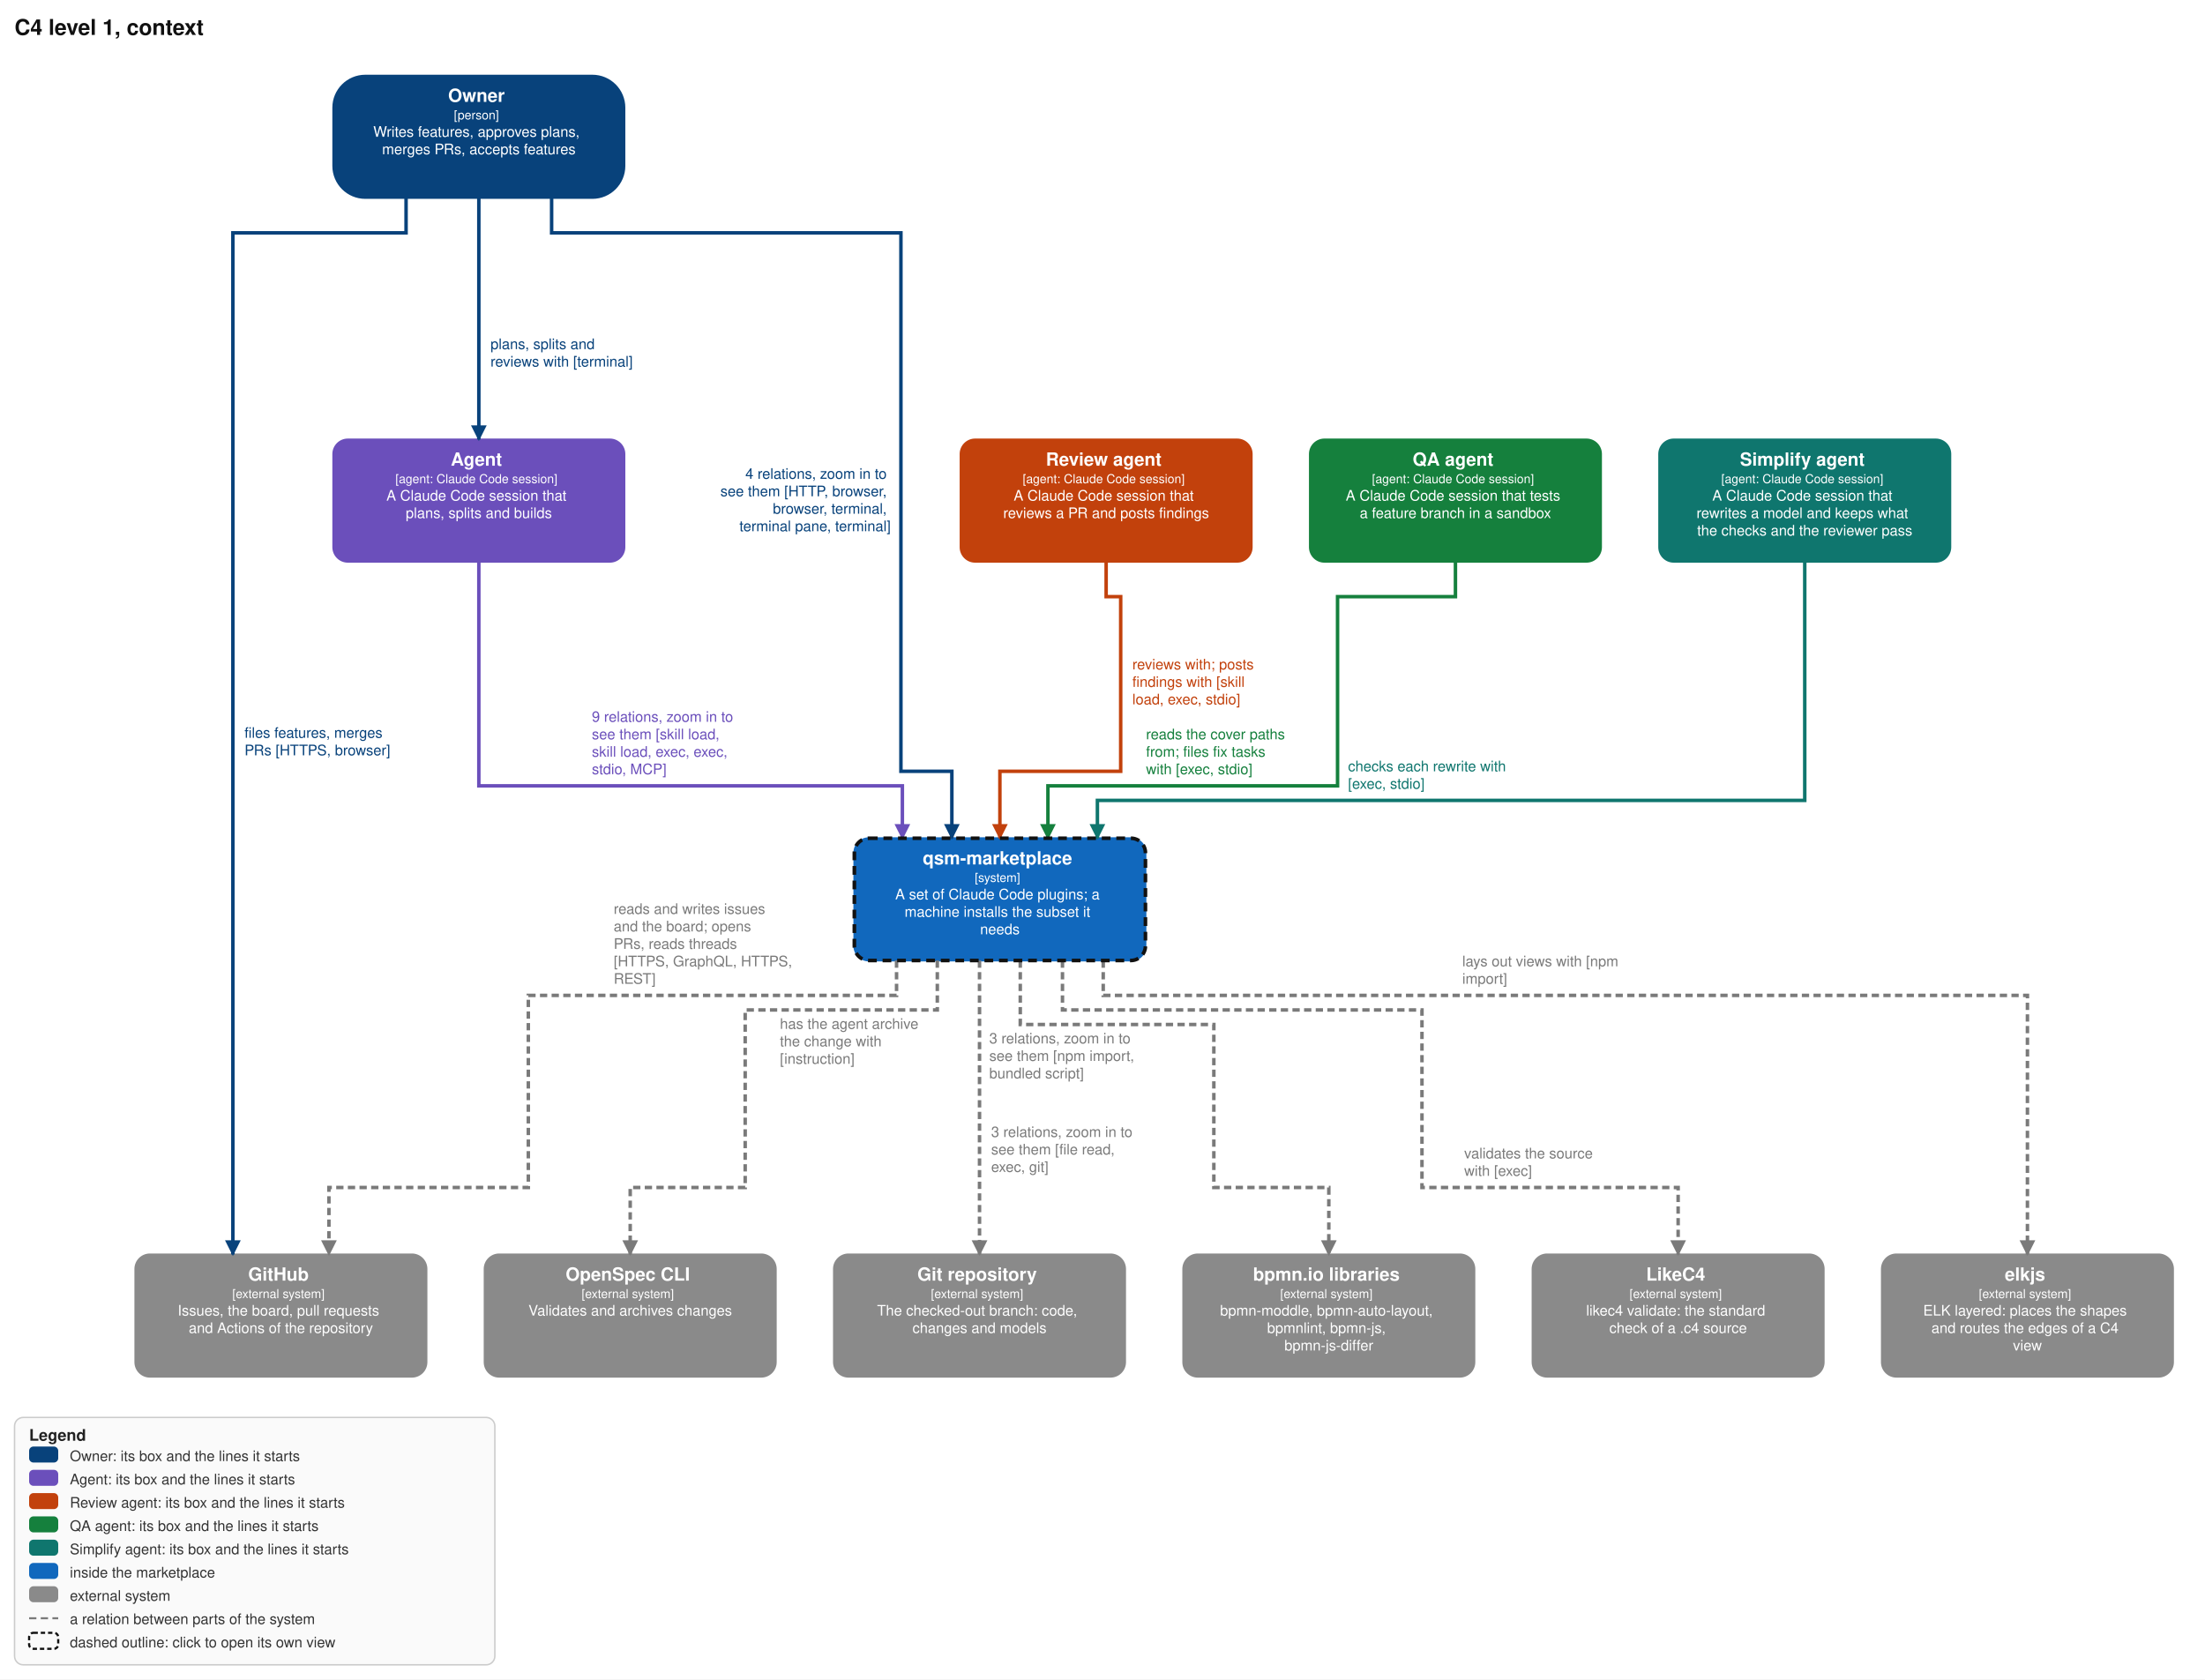
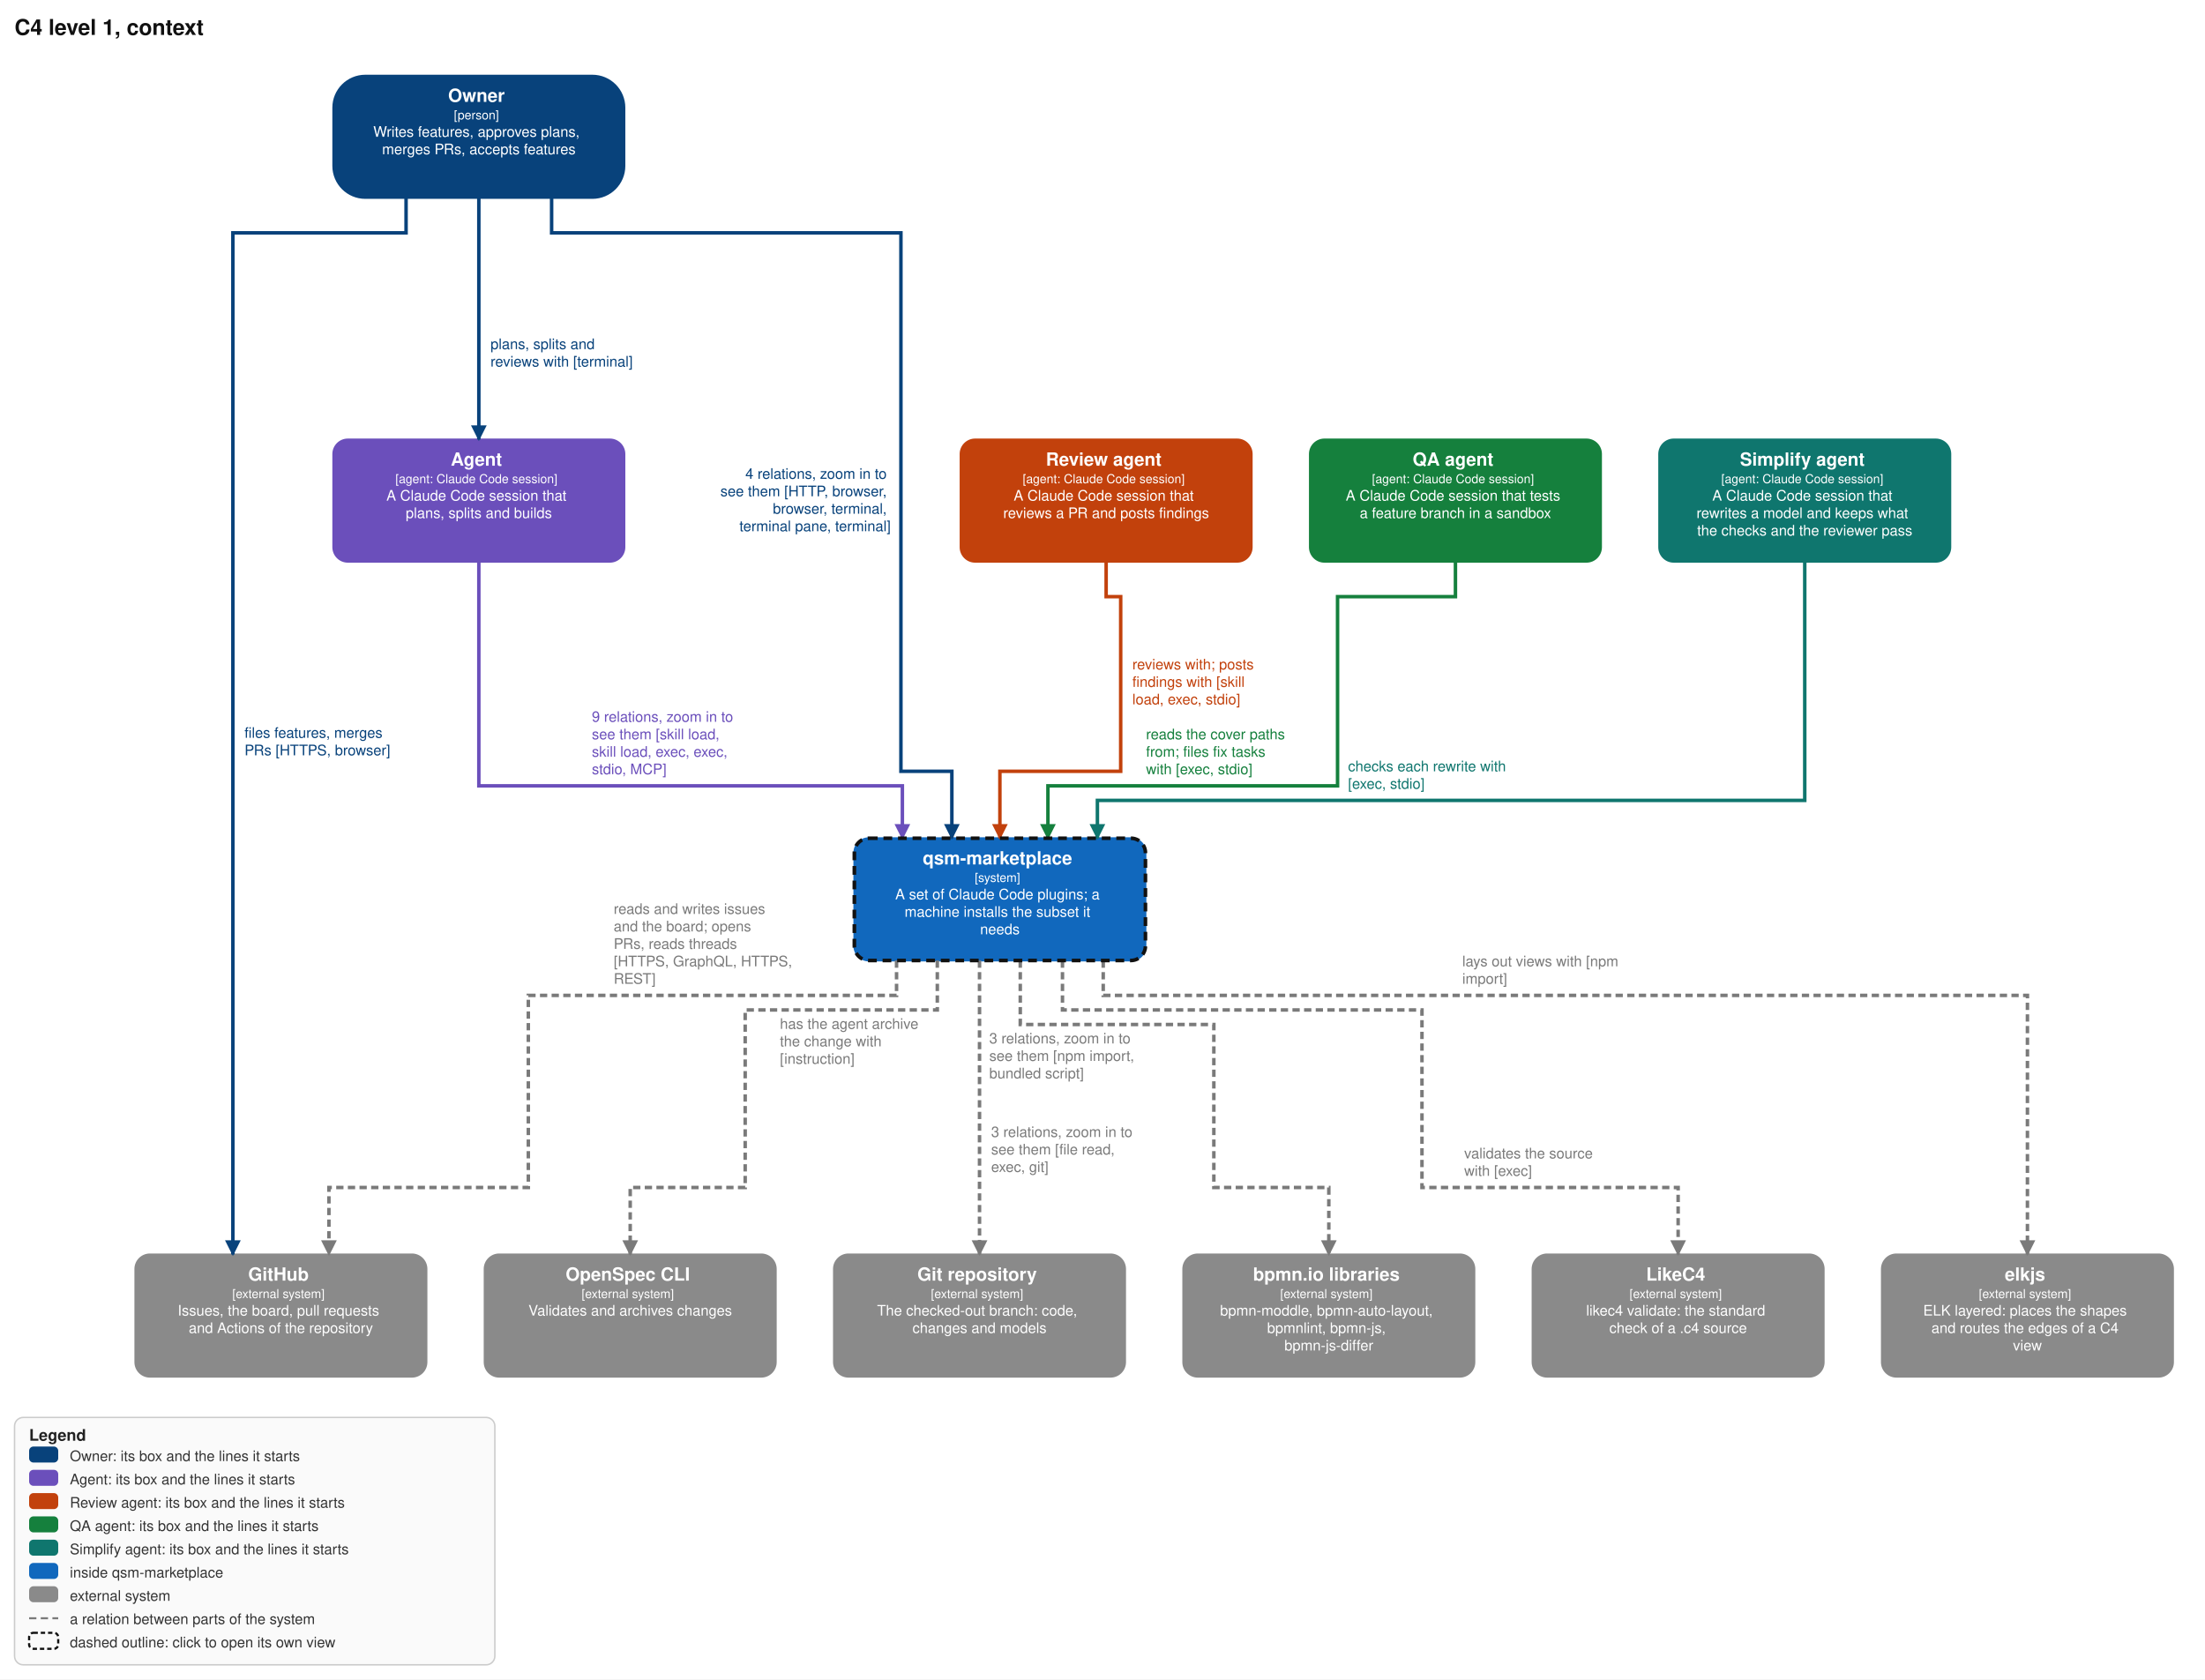
<svg xmlns="http://www.w3.org/2000/svg" content="&lt;mxfile host=&quot;qsm-models&quot;&gt;&lt;diagram name=&quot;context&quot; id=&quot;context&quot;&gt;&lt;mxGraphModel grid=&quot;1&quot; gridSize=&quot;10&quot; page=&quot;0&quot;&gt;&lt;root&gt;&lt;mxCell id=&quot;0&quot;/&gt;&lt;mxCell id=&quot;1&quot; parent=&quot;0&quot;/&gt;&lt;object id=&quot;c2&quot; label=&quot;&amp;lt;b&amp;gt;%c4Name%&amp;lt;/b&amp;gt;&amp;lt;div&amp;gt;[%c4Type%%c4TechnologySep%%c4Technology%]&amp;lt;/div&amp;gt;&amp;lt;div style=&amp;quot;font-size:11px&amp;quot;&amp;gt;%c4Description%&amp;lt;/div&amp;gt;&quot; placeholders=&quot;1&quot; c4Type=&quot;Person&quot; c4Name=&quot;Owner&quot; c4Technology=&quot;&quot; c4TechnologySep=&quot;&quot; c4Description=&quot;Writes features, approves plans, merges PRs, accepts features&quot; c4Id=&quot;owner&quot; c4Tags=&quot;&quot; c4Colour=&quot;navy&quot;&gt;&lt;mxCell style=&quot;rounded=1;whiteSpace=wrap;html=1;arcSize=26;fillColor=#08427b;strokeColor=#08427b;fontColor=#ffffff;metaEdit=1;resizable=1;&quot; vertex=&quot;1&quot; parent=&quot;1&quot;&gt;&lt;mxGeometry x=&quot;219&quot; y=&quot;12&quot; width=&quot;200&quot; height=&quot;84&quot; as=&quot;geometry&quot;/&gt;&lt;/mxCell&gt;&lt;/object&gt;&lt;object id=&quot;c3&quot; label=&quot;&amp;lt;b&amp;gt;%c4Name%&amp;lt;/b&amp;gt;&amp;lt;div&amp;gt;[%c4Type%%c4TechnologySep%%c4Technology%]&amp;lt;/div&amp;gt;&amp;lt;div style=&amp;quot;font-size:11px&amp;quot;&amp;gt;%c4Description%&amp;lt;/div&amp;gt;&quot; placeholders=&quot;1&quot; c4Type=&quot;Software System&quot; c4Name=&quot;Agent&quot; c4Technology=&quot;Claude Code session&quot; c4TechnologySep=&quot;: &quot; c4Description=&quot;A Claude Code session that plans, splits and builds&quot; c4Id=&quot;agent&quot; c4Tags=&quot;agent&quot; c4Colour=&quot;purple&quot;&gt;&lt;mxCell style=&quot;rounded=1;whiteSpace=wrap;html=1;arcSize=10;fillColor=#6b4fbb;strokeColor=#6b4fbb;fontColor=#ffffff;metaEdit=1;resizable=1;&quot; vertex=&quot;1&quot; parent=&quot;1&quot;&gt;&lt;mxGeometry x=&quot;219&quot; y=&quot;262&quot; width=&quot;200&quot; height=&quot;84&quot; as=&quot;geometry&quot;/&gt;&lt;/mxCell&gt;&lt;/object&gt;&lt;object id=&quot;c4&quot; label=&quot;&amp;lt;b&amp;gt;%c4Name%&amp;lt;/b&amp;gt;&amp;lt;div&amp;gt;[%c4Type%%c4TechnologySep%%c4Technology%]&amp;lt;/div&amp;gt;&amp;lt;div style=&amp;quot;font-size:11px&amp;quot;&amp;gt;%c4Description%&amp;lt;/div&amp;gt;&quot; placeholders=&quot;1&quot; c4Type=&quot;Software System&quot; c4Name=&quot;Review agent&quot; c4Technology=&quot;Claude Code session&quot; c4TechnologySep=&quot;: &quot; c4Description=&quot;A Claude Code session that reviews a PR and posts findings&quot; c4Id=&quot;reviewer&quot; c4Tags=&quot;agent&quot; c4Colour=&quot;orange&quot;&gt;&lt;mxCell style=&quot;rounded=1;whiteSpace=wrap;html=1;arcSize=10;fillColor=#c2410c;strokeColor=#c2410c;fontColor=#ffffff;metaEdit=1;resizable=1;&quot; vertex=&quot;1&quot; parent=&quot;1&quot;&gt;&lt;mxGeometry x=&quot;650&quot; y=&quot;262&quot; width=&quot;200&quot; height=&quot;84&quot; as=&quot;geometry&quot;/&gt;&lt;/mxCell&gt;&lt;/object&gt;&lt;object id=&quot;c5&quot; label=&quot;&amp;lt;b&amp;gt;%c4Name%&amp;lt;/b&amp;gt;&amp;lt;div&amp;gt;[%c4Type%%c4TechnologySep%%c4Technology%]&amp;lt;/div&amp;gt;&amp;lt;div style=&amp;quot;font-size:11px&amp;quot;&amp;gt;%c4Description%&amp;lt;/div&amp;gt;&quot; placeholders=&quot;1&quot; c4Type=&quot;Software System&quot; c4Name=&quot;QA agent&quot; c4Technology=&quot;Claude Code session&quot; c4TechnologySep=&quot;: &quot; c4Description=&quot;A Claude Code session that tests a feature branch in a sandbox&quot; c4Id=&quot;qa&quot; c4Tags=&quot;agent&quot; c4Colour=&quot;green&quot;&gt;&lt;mxCell style=&quot;rounded=1;whiteSpace=wrap;html=1;arcSize=10;fillColor=#15803d;strokeColor=#15803d;fontColor=#ffffff;metaEdit=1;resizable=1;&quot; vertex=&quot;1&quot; parent=&quot;1&quot;&gt;&lt;mxGeometry x=&quot;890&quot; y=&quot;262&quot; width=&quot;200&quot; height=&quot;84&quot; as=&quot;geometry&quot;/&gt;&lt;/mxCell&gt;&lt;/object&gt;&lt;object id=&quot;c6&quot; label=&quot;&amp;lt;b&amp;gt;%c4Name%&amp;lt;/b&amp;gt;&amp;lt;div&amp;gt;[%c4Type%%c4TechnologySep%%c4Technology%]&amp;lt;/div&amp;gt;&amp;lt;div style=&amp;quot;font-size:11px&amp;quot;&amp;gt;%c4Description%&amp;lt;/div&amp;gt;&quot; placeholders=&quot;1&quot; c4Type=&quot;Software System&quot; c4Name=&quot;Simplify agent&quot; c4Technology=&quot;Claude Code session&quot; c4TechnologySep=&quot;: &quot; c4Description=&quot;A Claude Code session that rewrites a model and keeps what the checks and the reviewer pass&quot; c4Id=&quot;simplifier&quot; c4Tags=&quot;agent&quot; c4Colour=&quot;teal&quot;&gt;&lt;mxCell style=&quot;rounded=1;whiteSpace=wrap;html=1;arcSize=10;fillColor=#0f766e;strokeColor=#0f766e;fontColor=#ffffff;metaEdit=1;resizable=1;&quot; vertex=&quot;1&quot; parent=&quot;1&quot;&gt;&lt;mxGeometry x=&quot;1130&quot; y=&quot;262&quot; width=&quot;200&quot; height=&quot;84&quot; as=&quot;geometry&quot;/&gt;&lt;/mxCell&gt;&lt;/object&gt;&lt;object id=&quot;c7&quot; label=&quot;&amp;lt;b&amp;gt;%c4Name%&amp;lt;/b&amp;gt;&amp;lt;div&amp;gt;[%c4Type%%c4TechnologySep%%c4Technology%]&amp;lt;/div&amp;gt;&amp;lt;div style=&amp;quot;font-size:11px&amp;quot;&amp;gt;%c4Description%&amp;lt;/div&amp;gt;&quot; placeholders=&quot;1&quot; c4Type=&quot;Software System&quot; c4Name=&quot;GitHub&quot; c4Technology=&quot;&quot; c4TechnologySep=&quot;&quot; c4Description=&quot;Issues, the board, pull requests and Actions of the repository&quot; c4Id=&quot;github&quot; c4Tags=&quot;external&quot;&gt;&lt;mxCell style=&quot;rounded=1;whiteSpace=wrap;html=1;arcSize=10;fillColor=#8a8a8a;strokeColor=#8a8a8a;fontColor=#ffffff;metaEdit=1;resizable=1;&quot; vertex=&quot;1&quot; parent=&quot;1&quot;&gt;&lt;mxGeometry x=&quot;83&quot; y=&quot;822&quot; width=&quot;200&quot; height=&quot;84&quot; as=&quot;geometry&quot;/&gt;&lt;/mxCell&gt;&lt;/object&gt;&lt;object id=&quot;c8&quot; label=&quot;&amp;lt;b&amp;gt;%c4Name%&amp;lt;/b&amp;gt;&amp;lt;div&amp;gt;[%c4Type%%c4TechnologySep%%c4Technology%]&amp;lt;/div&amp;gt;&amp;lt;div style=&amp;quot;font-size:11px&amp;quot;&amp;gt;%c4Description%&amp;lt;/div&amp;gt;&quot; placeholders=&quot;1&quot; c4Type=&quot;Software System&quot; c4Name=&quot;OpenSpec CLI&quot; c4Technology=&quot;&quot; c4TechnologySep=&quot;&quot; c4Description=&quot;Validates and archives changes&quot; c4Id=&quot;openspec&quot; c4Tags=&quot;external&quot;&gt;&lt;mxCell style=&quot;rounded=1;whiteSpace=wrap;html=1;arcSize=10;fillColor=#8a8a8a;strokeColor=#8a8a8a;fontColor=#ffffff;metaEdit=1;resizable=1;&quot; vertex=&quot;1&quot; parent=&quot;1&quot;&gt;&lt;mxGeometry x=&quot;323&quot; y=&quot;822&quot; width=&quot;200&quot; height=&quot;84&quot; as=&quot;geometry&quot;/&gt;&lt;/mxCell&gt;&lt;/object&gt;&lt;object id=&quot;c9&quot; label=&quot;&amp;lt;b&amp;gt;%c4Name%&amp;lt;/b&amp;gt;&amp;lt;div&amp;gt;[%c4Type%%c4TechnologySep%%c4Technology%]&amp;lt;/div&amp;gt;&amp;lt;div style=&amp;quot;font-size:11px&amp;quot;&amp;gt;%c4Description%&amp;lt;/div&amp;gt;&quot; placeholders=&quot;1&quot; c4Type=&quot;Software System&quot; c4Name=&quot;Git repository&quot; c4Technology=&quot;&quot; c4TechnologySep=&quot;&quot; c4Description=&quot;The checked-out branch: code, changes and models&quot; c4Id=&quot;repo&quot; c4Tags=&quot;external&quot;&gt;&lt;mxCell style=&quot;rounded=1;whiteSpace=wrap;html=1;arcSize=10;fillColor=#8a8a8a;strokeColor=#8a8a8a;fontColor=#ffffff;metaEdit=1;resizable=1;&quot; vertex=&quot;1&quot; parent=&quot;1&quot;&gt;&lt;mxGeometry x=&quot;563&quot; y=&quot;822&quot; width=&quot;200&quot; height=&quot;84&quot; as=&quot;geometry&quot;/&gt;&lt;/mxCell&gt;&lt;/object&gt;&lt;object id=&quot;c10&quot; label=&quot;&amp;lt;b&amp;gt;%c4Name%&amp;lt;/b&amp;gt;&amp;lt;div&amp;gt;[%c4Type%%c4TechnologySep%%c4Technology%]&amp;lt;/div&amp;gt;&amp;lt;div style=&amp;quot;font-size:11px&amp;quot;&amp;gt;%c4Description%&amp;lt;/div&amp;gt;&quot; placeholders=&quot;1&quot; c4Type=&quot;Software System&quot; c4Name=&quot;bpmn.io libraries&quot; c4Technology=&quot;&quot; c4TechnologySep=&quot;&quot; c4Description=&quot;bpmn-moddle, bpmn-auto-layout, bpmnlint, bpmn-js, bpmn-js-differ&quot; c4Id=&quot;bpmnio&quot; c4Tags=&quot;external&quot;&gt;&lt;mxCell style=&quot;rounded=1;whiteSpace=wrap;html=1;arcSize=10;fillColor=#8a8a8a;strokeColor=#8a8a8a;fontColor=#ffffff;metaEdit=1;resizable=1;&quot; vertex=&quot;1&quot; parent=&quot;1&quot;&gt;&lt;mxGeometry x=&quot;803&quot; y=&quot;822&quot; width=&quot;200&quot; height=&quot;84&quot; as=&quot;geometry&quot;/&gt;&lt;/mxCell&gt;&lt;/object&gt;&lt;object id=&quot;c11&quot; label=&quot;&amp;lt;b&amp;gt;%c4Name%&amp;lt;/b&amp;gt;&amp;lt;div&amp;gt;[%c4Type%%c4TechnologySep%%c4Technology%]&amp;lt;/div&amp;gt;&amp;lt;div style=&amp;quot;font-size:11px&amp;quot;&amp;gt;%c4Description%&amp;lt;/div&amp;gt;&quot; placeholders=&quot;1&quot; c4Type=&quot;Software System&quot; c4Name=&quot;LikeC4&quot; c4Technology=&quot;&quot; c4TechnologySep=&quot;&quot; c4Description=&quot;likec4 validate: the standard check of a .c4 source&quot; c4Id=&quot;likec4&quot; c4Tags=&quot;external&quot;&gt;&lt;mxCell style=&quot;rounded=1;whiteSpace=wrap;html=1;arcSize=10;fillColor=#8a8a8a;strokeColor=#8a8a8a;fontColor=#ffffff;metaEdit=1;resizable=1;&quot; vertex=&quot;1&quot; parent=&quot;1&quot;&gt;&lt;mxGeometry x=&quot;1043&quot; y=&quot;822&quot; width=&quot;200&quot; height=&quot;84&quot; as=&quot;geometry&quot;/&gt;&lt;/mxCell&gt;&lt;/object&gt;&lt;object id=&quot;c12&quot; label=&quot;&amp;lt;b&amp;gt;%c4Name%&amp;lt;/b&amp;gt;&amp;lt;div&amp;gt;[%c4Type%%c4TechnologySep%%c4Technology%]&amp;lt;/div&amp;gt;&amp;lt;div style=&amp;quot;font-size:11px&amp;quot;&amp;gt;%c4Description%&amp;lt;/div&amp;gt;&quot; placeholders=&quot;1&quot; c4Type=&quot;Software System&quot; c4Name=&quot;elkjs&quot; c4Technology=&quot;&quot; c4TechnologySep=&quot;&quot; c4Description=&quot;ELK layered: places the shapes and routes the edges of a C4 view&quot; c4Id=&quot;elk&quot; c4Tags=&quot;external&quot;&gt;&lt;mxCell style=&quot;rounded=1;whiteSpace=wrap;html=1;arcSize=10;fillColor=#8a8a8a;strokeColor=#8a8a8a;fontColor=#ffffff;metaEdit=1;resizable=1;&quot; vertex=&quot;1&quot; parent=&quot;1&quot;&gt;&lt;mxGeometry x=&quot;1283&quot; y=&quot;822&quot; width=&quot;200&quot; height=&quot;84&quot; as=&quot;geometry&quot;/&gt;&lt;/mxCell&gt;&lt;/object&gt;&lt;object id=&quot;c13&quot; label=&quot;&amp;lt;b&amp;gt;%c4Name%&amp;lt;/b&amp;gt;&amp;lt;div&amp;gt;[%c4Type%%c4TechnologySep%%c4Technology%]&amp;lt;/div&amp;gt;&amp;lt;div style=&amp;quot;font-size:11px&amp;quot;&amp;gt;%c4Description%&amp;lt;/div&amp;gt;&quot; placeholders=&quot;1&quot; c4Type=&quot;Software System&quot; c4Name=&quot;qsm-marketplace&quot; c4Technology=&quot;&quot; c4TechnologySep=&quot;&quot; c4Description=&quot;A set of Claude Code plugins; a machine installs the subset it needs&quot; c4Id=&quot;mp&quot; c4Tags=&quot;&quot;&gt;&lt;mxCell style=&quot;rounded=1;whiteSpace=wrap;html=1;arcSize=10;fillColor=#1168bd;strokeColor=#1168bd;fontColor=#ffffff;metaEdit=1;resizable=1;&quot; vertex=&quot;1&quot; parent=&quot;1&quot;&gt;&lt;mxGeometry x=&quot;577&quot; y=&quot;536&quot; width=&quot;200&quot; height=&quot;84&quot; as=&quot;geometry&quot;/&gt;&lt;/mxCell&gt;&lt;/object&gt;&lt;object id=&quot;c14&quot; label=&quot;%c4Description%&quot; placeholders=&quot;1&quot; c4Type=&quot;Relationship&quot; c4Description=&quot;plans, splits and reviews with [terminal]&quot;&gt;&lt;mxCell style=&quot;edgeStyle=orthogonalEdgeStyle;rounded=1;endArrow=blockThin;endFill=1;html=1;fontSize=10;strokeColor=#08427b;fontColor=#08427b;strokeWidth=2.4;metaEdit=1;&quot; edge=&quot;1&quot; parent=&quot;1&quot; source=&quot;c2&quot; target=&quot;c3&quot;&gt;&lt;mxGeometry relative=&quot;1&quot; as=&quot;geometry&quot;&gt;&lt;Array as=&quot;points&quot;&gt;&lt;/Array&gt;&lt;/mxGeometry&gt;&lt;/mxCell&gt;&lt;/object&gt;&lt;object id=&quot;c15&quot; label=&quot;%c4Description%&quot; placeholders=&quot;1&quot; c4Type=&quot;Relationship&quot; c4Description=&quot;files features, merges PRs [HTTPS, browser]&quot;&gt;&lt;mxCell style=&quot;edgeStyle=orthogonalEdgeStyle;rounded=1;endArrow=blockThin;endFill=1;html=1;fontSize=10;strokeColor=#08427b;fontColor=#08427b;strokeWidth=2.4;metaEdit=1;&quot; edge=&quot;1&quot; parent=&quot;1&quot; source=&quot;c2&quot; target=&quot;c7&quot;&gt;&lt;mxGeometry relative=&quot;1&quot; as=&quot;geometry&quot;&gt;&lt;Array as=&quot;points&quot;&gt;&lt;mxPoint x=&quot;269&quot; y=&quot;120&quot;/&gt;&lt;mxPoint x=&quot;150&quot; y=&quot;120&quot;/&gt;&lt;/Array&gt;&lt;/mxGeometry&gt;&lt;/mxCell&gt;&lt;/object&gt;&lt;object id=&quot;c16&quot; label=&quot;%c4Description%&quot; placeholders=&quot;1&quot; c4Type=&quot;Relationship&quot; c4Description=&quot;4 relations, zoom in to see them [HTTP, browser, browser, terminal, terminal pane, terminal]&quot;&gt;&lt;mxCell style=&quot;edgeStyle=orthogonalEdgeStyle;rounded=1;endArrow=blockThin;endFill=1;html=1;fontSize=10;strokeColor=#08427b;fontColor=#08427b;strokeWidth=2.4;metaEdit=1;&quot; edge=&quot;1&quot; parent=&quot;1&quot; source=&quot;c2&quot; target=&quot;c13&quot;&gt;&lt;mxGeometry relative=&quot;1&quot; as=&quot;geometry&quot;&gt;&lt;Array as=&quot;points&quot;&gt;&lt;mxPoint x=&quot;369&quot; y=&quot;120&quot;/&gt;&lt;mxPoint x=&quot;609&quot; y=&quot;120&quot;/&gt;&lt;mxPoint x=&quot;609&quot; y=&quot;490&quot;/&gt;&lt;mxPoint x=&quot;644&quot; y=&quot;490&quot;/&gt;&lt;/Array&gt;&lt;/mxGeometry&gt;&lt;/mxCell&gt;&lt;/object&gt;&lt;object id=&quot;c17&quot; label=&quot;%c4Description%&quot; placeholders=&quot;1&quot; c4Type=&quot;Relationship&quot; c4Description=&quot;9 relations, zoom in to see them [skill load, skill load, exec, exec, stdio, MCP]&quot;&gt;&lt;mxCell style=&quot;edgeStyle=orthogonalEdgeStyle;rounded=1;endArrow=blockThin;endFill=1;html=1;fontSize=10;strokeColor=#6b4fbb;fontColor=#6b4fbb;strokeWidth=2.4;metaEdit=1;&quot; edge=&quot;1&quot; parent=&quot;1&quot; source=&quot;c3&quot; target=&quot;c13&quot;&gt;&lt;mxGeometry relative=&quot;1&quot; as=&quot;geometry&quot;&gt;&lt;Array as=&quot;points&quot;&gt;&lt;mxPoint x=&quot;319&quot; y=&quot;500&quot;/&gt;&lt;mxPoint x=&quot;610&quot; y=&quot;500&quot;/&gt;&lt;/Array&gt;&lt;/mxGeometry&gt;&lt;/mxCell&gt;&lt;/object&gt;&lt;object id=&quot;c18&quot; label=&quot;%c4Description%&quot; placeholders=&quot;1&quot; c4Type=&quot;Relationship&quot; c4Description=&quot;reviews with; posts findings with [skill load, exec, stdio]&quot;&gt;&lt;mxCell style=&quot;edgeStyle=orthogonalEdgeStyle;rounded=1;endArrow=blockThin;endFill=1;html=1;fontSize=10;strokeColor=#c2410c;fontColor=#c2410c;strokeWidth=2.4;metaEdit=1;&quot; edge=&quot;1&quot; parent=&quot;1&quot; source=&quot;c4&quot; target=&quot;c13&quot;&gt;&lt;mxGeometry relative=&quot;1&quot; as=&quot;geometry&quot;&gt;&lt;Array as=&quot;points&quot;&gt;&lt;mxPoint x=&quot;750&quot; y=&quot;370&quot;/&gt;&lt;mxPoint x=&quot;760&quot; y=&quot;370&quot;/&gt;&lt;mxPoint x=&quot;760&quot; y=&quot;490&quot;/&gt;&lt;mxPoint x=&quot;677&quot; y=&quot;490&quot;/&gt;&lt;/Array&gt;&lt;/mxGeometry&gt;&lt;/mxCell&gt;&lt;/object&gt;&lt;object id=&quot;c19&quot; label=&quot;%c4Description%&quot; placeholders=&quot;1&quot; c4Type=&quot;Relationship&quot; c4Description=&quot;reads the cover paths from; files fix tasks with [exec, stdio]&quot;&gt;&lt;mxCell style=&quot;edgeStyle=orthogonalEdgeStyle;rounded=1;endArrow=blockThin;endFill=1;html=1;fontSize=10;strokeColor=#15803d;fontColor=#15803d;strokeWidth=2.4;metaEdit=1;&quot; edge=&quot;1&quot; parent=&quot;1&quot; source=&quot;c5&quot; target=&quot;c13&quot;&gt;&lt;mxGeometry relative=&quot;1&quot; as=&quot;geometry&quot;&gt;&lt;Array as=&quot;points&quot;&gt;&lt;mxPoint x=&quot;990&quot; y=&quot;370&quot;/&gt;&lt;mxPoint x=&quot;909&quot; y=&quot;370&quot;/&gt;&lt;mxPoint x=&quot;909&quot; y=&quot;500&quot;/&gt;&lt;mxPoint x=&quot;710&quot; y=&quot;500&quot;/&gt;&lt;/Array&gt;&lt;/mxGeometry&gt;&lt;/mxCell&gt;&lt;/object&gt;&lt;object id=&quot;c20&quot; label=&quot;%c4Description%&quot; placeholders=&quot;1&quot; c4Type=&quot;Relationship&quot; c4Description=&quot;checks each rewrite with [exec, stdio]&quot;&gt;&lt;mxCell style=&quot;edgeStyle=orthogonalEdgeStyle;rounded=1;endArrow=blockThin;endFill=1;html=1;fontSize=10;strokeColor=#0f766e;fontColor=#0f766e;strokeWidth=2.4;metaEdit=1;&quot; edge=&quot;1&quot; parent=&quot;1&quot; source=&quot;c6&quot; target=&quot;c13&quot;&gt;&lt;mxGeometry relative=&quot;1&quot; as=&quot;geometry&quot;&gt;&lt;Array as=&quot;points&quot;&gt;&lt;mxPoint x=&quot;1230&quot; y=&quot;510&quot;/&gt;&lt;mxPoint x=&quot;744&quot; y=&quot;510&quot;/&gt;&lt;/Array&gt;&lt;/mxGeometry&gt;&lt;/mxCell&gt;&lt;/object&gt;&lt;object id=&quot;c21&quot; label=&quot;%c4Description%&quot; placeholders=&quot;1&quot; c4Type=&quot;Relationship&quot; c4Description=&quot;reads and writes issues and the board; opens PRs, reads threads [HTTPS, GraphQL, HTTPS, REST]&quot;&gt;&lt;mxCell style=&quot;edgeStyle=orthogonalEdgeStyle;rounded=1;endArrow=blockThin;endFill=1;html=1;fontSize=10;strokeColor=#7a7a7a;fontColor=#7a7a7a;strokeWidth=2.4;dashed=1;metaEdit=1;&quot; edge=&quot;1&quot; parent=&quot;1&quot; source=&quot;c13&quot; target=&quot;c7&quot;&gt;&lt;mxGeometry relative=&quot;1&quot; as=&quot;geometry&quot;&gt;&lt;Array as=&quot;points&quot;&gt;&lt;mxPoint x=&quot;606&quot; y=&quot;644&quot;/&gt;&lt;mxPoint x=&quot;353&quot; y=&quot;644&quot;/&gt;&lt;mxPoint x=&quot;353&quot; y=&quot;776&quot;/&gt;&lt;mxPoint x=&quot;216&quot; y=&quot;776&quot;/&gt;&lt;/Array&gt;&lt;/mxGeometry&gt;&lt;/mxCell&gt;&lt;/object&gt;&lt;object id=&quot;c22&quot; label=&quot;%c4Description%&quot; placeholders=&quot;1&quot; c4Type=&quot;Relationship&quot; c4Description=&quot;has the agent archive the change with [instruction]&quot;&gt;&lt;mxCell style=&quot;edgeStyle=orthogonalEdgeStyle;rounded=1;endArrow=blockThin;endFill=1;html=1;fontSize=10;strokeColor=#7a7a7a;fontColor=#7a7a7a;strokeWidth=2.4;dashed=1;metaEdit=1;&quot; edge=&quot;1&quot; parent=&quot;1&quot; source=&quot;c13&quot; target=&quot;c8&quot;&gt;&lt;mxGeometry relative=&quot;1&quot; as=&quot;geometry&quot;&gt;&lt;Array as=&quot;points&quot;&gt;&lt;mxPoint x=&quot;634&quot; y=&quot;654&quot;/&gt;&lt;mxPoint x=&quot;502&quot; y=&quot;654&quot;/&gt;&lt;mxPoint x=&quot;502&quot; y=&quot;776&quot;/&gt;&lt;mxPoint x=&quot;423&quot; y=&quot;776&quot;/&gt;&lt;/Array&gt;&lt;/mxGeometry&gt;&lt;/mxCell&gt;&lt;/object&gt;&lt;object id=&quot;c23&quot; label=&quot;%c4Description%&quot; placeholders=&quot;1&quot; c4Type=&quot;Relationship&quot; c4Description=&quot;3 relations, zoom in to see them [file read, exec, git]&quot;&gt;&lt;mxCell style=&quot;edgeStyle=orthogonalEdgeStyle;rounded=1;endArrow=blockThin;endFill=1;html=1;fontSize=10;strokeColor=#7a7a7a;fontColor=#7a7a7a;strokeWidth=2.4;dashed=1;metaEdit=1;&quot; edge=&quot;1&quot; parent=&quot;1&quot; source=&quot;c13&quot; target=&quot;c9&quot;&gt;&lt;mxGeometry relative=&quot;1&quot; as=&quot;geometry&quot;&gt;&lt;Array as=&quot;points&quot;&gt;&lt;/Array&gt;&lt;/mxGeometry&gt;&lt;/mxCell&gt;&lt;/object&gt;&lt;object id=&quot;c24&quot; label=&quot;%c4Description%&quot; placeholders=&quot;1&quot; c4Type=&quot;Relationship&quot; c4Description=&quot;3 relations, zoom in to see them [npm import, bundled script]&quot;&gt;&lt;mxCell style=&quot;edgeStyle=orthogonalEdgeStyle;rounded=1;endArrow=blockThin;endFill=1;html=1;fontSize=10;strokeColor=#7a7a7a;fontColor=#7a7a7a;strokeWidth=2.4;dashed=1;metaEdit=1;&quot; edge=&quot;1&quot; parent=&quot;1&quot; source=&quot;c13&quot; target=&quot;c10&quot;&gt;&lt;mxGeometry relative=&quot;1&quot; as=&quot;geometry&quot;&gt;&lt;Array as=&quot;points&quot;&gt;&lt;mxPoint x=&quot;691&quot; y=&quot;664&quot;/&gt;&lt;mxPoint x=&quot;824&quot; y=&quot;664&quot;/&gt;&lt;mxPoint x=&quot;824&quot; y=&quot;776&quot;/&gt;&lt;mxPoint x=&quot;903&quot; y=&quot;776&quot;/&gt;&lt;/Array&gt;&lt;/mxGeometry&gt;&lt;/mxCell&gt;&lt;/object&gt;&lt;object id=&quot;c25&quot; label=&quot;%c4Description%&quot; placeholders=&quot;1&quot; c4Type=&quot;Relationship&quot; c4Description=&quot;validates the source with [exec]&quot;&gt;&lt;mxCell style=&quot;edgeStyle=orthogonalEdgeStyle;rounded=1;endArrow=blockThin;endFill=1;html=1;fontSize=10;strokeColor=#7a7a7a;fontColor=#7a7a7a;strokeWidth=2.4;dashed=1;metaEdit=1;&quot; edge=&quot;1&quot; parent=&quot;1&quot; source=&quot;c13&quot; target=&quot;c11&quot;&gt;&lt;mxGeometry relative=&quot;1&quot; as=&quot;geometry&quot;&gt;&lt;Array as=&quot;points&quot;&gt;&lt;mxPoint x=&quot;720&quot; y=&quot;654&quot;/&gt;&lt;mxPoint x=&quot;967&quot; y=&quot;654&quot;/&gt;&lt;mxPoint x=&quot;967&quot; y=&quot;776&quot;/&gt;&lt;mxPoint x=&quot;1143&quot; y=&quot;776&quot;/&gt;&lt;/Array&gt;&lt;/mxGeometry&gt;&lt;/mxCell&gt;&lt;/object&gt;&lt;object id=&quot;c26&quot; label=&quot;%c4Description%&quot; placeholders=&quot;1&quot; c4Type=&quot;Relationship&quot; c4Description=&quot;lays out views with [npm import]&quot;&gt;&lt;mxCell style=&quot;edgeStyle=orthogonalEdgeStyle;rounded=1;endArrow=blockThin;endFill=1;html=1;fontSize=10;strokeColor=#7a7a7a;fontColor=#7a7a7a;strokeWidth=2.4;dashed=1;metaEdit=1;&quot; edge=&quot;1&quot; parent=&quot;1&quot; source=&quot;c13&quot; target=&quot;c12&quot;&gt;&lt;mxGeometry relative=&quot;1&quot; as=&quot;geometry&quot;&gt;&lt;Array as=&quot;points&quot;&gt;&lt;mxPoint x=&quot;748&quot; y=&quot;644&quot;/&gt;&lt;mxPoint x=&quot;1383&quot; y=&quot;644&quot;/&gt;&lt;/Array&gt;&lt;/mxGeometry&gt;&lt;/mxCell&gt;&lt;/object&gt;&lt;/root&gt;&lt;/mxGraphModel&gt;&lt;/diagram&gt;&lt;/mxfile&gt;" width="1515" height="1154" viewBox="-10 -40 1515 1154" font-family="Helvetica, Arial, sans-serif">
  <defs>
    <marker id="a08427b" viewBox="0 0 10 10" refX="9" refY="5" markerWidth="4.5" markerHeight="4.5" orient="auto">
      <path d="M0,0L10,5L0,10z" fill="#08427b" />
    </marker>
    <marker id="a6b4fbb" viewBox="0 0 10 10" refX="9" refY="5" markerWidth="4.5" markerHeight="4.5" orient="auto">
      <path d="M0,0L10,5L0,10z" fill="#6b4fbb" />
    </marker>
    <marker id="ac2410c" viewBox="0 0 10 10" refX="9" refY="5" markerWidth="4.5" markerHeight="4.5" orient="auto">
      <path d="M0,0L10,5L0,10z" fill="#c2410c" />
    </marker>
    <marker id="a15803d" viewBox="0 0 10 10" refX="9" refY="5" markerWidth="4.5" markerHeight="4.5" orient="auto">
      <path d="M0,0L10,5L0,10z" fill="#15803d" />
    </marker>
    <marker id="a0f766e" viewBox="0 0 10 10" refX="9" refY="5" markerWidth="4.5" markerHeight="4.5" orient="auto">
      <path d="M0,0L10,5L0,10z" fill="#0f766e" />
    </marker>
    <marker id="ab91c1c" viewBox="0 0 10 10" refX="9" refY="5" markerWidth="4.5" markerHeight="4.5" orient="auto">
      <path d="M0,0L10,5L0,10z" fill="#b91c1c" />
    </marker>
    <marker id="a7a7a7a" viewBox="0 0 10 10" refX="9" refY="5" markerWidth="4.5" markerHeight="4.5" orient="auto">
      <path d="M0,0L10,5L0,10z" fill="#7a7a7a" />
    </marker>
  </defs>
  <rect x="-10" y="-40" width="1515" height="1154" fill="#ffffff" />
  <text x="0" y="-16" font-size="15" font-weight="bold" fill="#111111">C4 level 1, context</text>
  <rect x="219" y="12" width="200" height="84" rx="22" fill="#08427b" stroke="#08427b" stroke-width="1.3" />
  <text x="319" y="30" text-anchor="middle" fill="#ffffff">
    <tspan font-size="12.5" font-weight="bold">Owner</tspan>
    <tspan x="319" dy="12" font-size="8.5">[person]</tspan>
    <tspan x="319" dy="12" font-size="10">Writes features, approves plans,</tspan>
    <tspan x="319" dy="12" font-size="10">merges PRs, accepts features</tspan>
  </text>
  <rect x="219" y="262" width="200" height="84" rx="10" fill="#6b4fbb" stroke="#6b4fbb" stroke-width="1.3" />
  <text x="319" y="280" text-anchor="middle" fill="#ffffff">
    <tspan font-size="12.5" font-weight="bold">Agent</tspan>
    <tspan x="319" dy="12" font-size="8.5">[agent: Claude Code session]</tspan>
    <tspan x="319" dy="12" font-size="10">A Claude Code session that</tspan>
    <tspan x="319" dy="12" font-size="10">plans, splits and builds</tspan>
  </text>
  <rect x="650" y="262" width="200" height="84" rx="10" fill="#c2410c" stroke="#c2410c" stroke-width="1.3" />
  <text x="750" y="280" text-anchor="middle" fill="#ffffff">
    <tspan font-size="12.5" font-weight="bold">Review agent</tspan>
    <tspan x="750" dy="12" font-size="8.5">[agent: Claude Code session]</tspan>
    <tspan x="750" dy="12" font-size="10">A Claude Code session that</tspan>
    <tspan x="750" dy="12" font-size="10">reviews a PR and posts findings</tspan>
  </text>
  <rect x="890" y="262" width="200" height="84" rx="10" fill="#15803d" stroke="#15803d" stroke-width="1.3" />
  <text x="990" y="280" text-anchor="middle" fill="#ffffff">
    <tspan font-size="12.5" font-weight="bold">QA agent</tspan>
    <tspan x="990" dy="12" font-size="8.5">[agent: Claude Code session]</tspan>
    <tspan x="990" dy="12" font-size="10">A Claude Code session that tests</tspan>
    <tspan x="990" dy="12" font-size="10">a feature branch in a sandbox</tspan>
  </text>
  <rect x="1130" y="262" width="200" height="84" rx="10" fill="#0f766e" stroke="#0f766e" stroke-width="1.3" />
  <text x="1230" y="280" text-anchor="middle" fill="#ffffff">
    <tspan font-size="12.5" font-weight="bold">Simplify agent</tspan>
    <tspan x="1230" dy="12" font-size="8.5">[agent: Claude Code session]</tspan>
    <tspan x="1230" dy="12" font-size="10">A Claude Code session that</tspan>
    <tspan x="1230" dy="12" font-size="10">rewrites a model and keeps what</tspan>
    <tspan x="1230" dy="12" font-size="10">the checks and the reviewer pass</tspan>
  </text>
  <rect x="83" y="822" width="200" height="84" rx="10" fill="#8a8a8a" stroke="#8a8a8a" stroke-width="1.3" />
  <text x="183" y="840" text-anchor="middle" fill="#ffffff">
    <tspan font-size="12.5" font-weight="bold">GitHub</tspan>
    <tspan x="183" dy="12" font-size="8.5">[external system]</tspan>
    <tspan x="183" dy="12" font-size="10">Issues, the board, pull requests</tspan>
    <tspan x="183" dy="12" font-size="10">and Actions of the repository</tspan>
  </text>
  <rect x="323" y="822" width="200" height="84" rx="10" fill="#8a8a8a" stroke="#8a8a8a" stroke-width="1.3" />
  <text x="423" y="840" text-anchor="middle" fill="#ffffff">
    <tspan font-size="12.5" font-weight="bold">OpenSpec CLI</tspan>
    <tspan x="423" dy="12" font-size="8.5">[external system]</tspan>
    <tspan x="423" dy="12" font-size="10">Validates and archives changes</tspan>
  </text>
  <rect x="563" y="822" width="200" height="84" rx="10" fill="#8a8a8a" stroke="#8a8a8a" stroke-width="1.3" />
  <text x="663" y="840" text-anchor="middle" fill="#ffffff">
    <tspan font-size="12.5" font-weight="bold">Git repository</tspan>
    <tspan x="663" dy="12" font-size="8.5">[external system]</tspan>
    <tspan x="663" dy="12" font-size="10">The checked-out branch: code,</tspan>
    <tspan x="663" dy="12" font-size="10">changes and models</tspan>
  </text>
  <rect x="803" y="822" width="200" height="84" rx="10" fill="#8a8a8a" stroke="#8a8a8a" stroke-width="1.3" />
  <text x="903" y="840" text-anchor="middle" fill="#ffffff">
    <tspan font-size="12.5" font-weight="bold">bpmn.io libraries</tspan>
    <tspan x="903" dy="12" font-size="8.5">[external system]</tspan>
    <tspan x="903" dy="12" font-size="10">bpmn-moddle, bpmn-auto-layout,</tspan>
    <tspan x="903" dy="12" font-size="10">bpmnlint, bpmn-js,</tspan>
    <tspan x="903" dy="12" font-size="10">bpmn-js-differ</tspan>
  </text>
  <rect x="1043" y="822" width="200" height="84" rx="10" fill="#8a8a8a" stroke="#8a8a8a" stroke-width="1.3" />
  <text x="1143" y="840" text-anchor="middle" fill="#ffffff">
    <tspan font-size="12.5" font-weight="bold">LikeC4</tspan>
    <tspan x="1143" dy="12" font-size="8.5">[external system]</tspan>
    <tspan x="1143" dy="12" font-size="10">likec4 validate: the standard</tspan>
    <tspan x="1143" dy="12" font-size="10">check of a .c4 source</tspan>
  </text>
  <rect x="1283" y="822" width="200" height="84" rx="10" fill="#8a8a8a" stroke="#8a8a8a" stroke-width="1.3" />
  <text x="1383" y="840" text-anchor="middle" fill="#ffffff">
    <tspan font-size="12.5" font-weight="bold">elkjs</tspan>
    <tspan x="1383" dy="12" font-size="8.5">[external system]</tspan>
    <tspan x="1383" dy="12" font-size="10">ELK layered: places the shapes</tspan>
    <tspan x="1383" dy="12" font-size="10">and routes the edges of a C4</tspan>
    <tspan x="1383" dy="12" font-size="10">view</tspan>
  </text>
  <rect x="577" y="536" width="200" height="84" rx="10" fill="#1168bd" stroke="#1168bd" stroke-width="1.3" />
  <text x="677" y="554" text-anchor="middle" fill="#ffffff">
    <tspan font-size="12.5" font-weight="bold">qsm-marketplace</tspan>
    <tspan x="677" dy="12" font-size="8.5">[system]</tspan>
    <tspan x="677" dy="12" font-size="10">A set of Claude Code plugins; a</tspan>
    <tspan x="677" dy="12" font-size="10">machine installs the subset it</tspan>
    <tspan x="677" dy="12" font-size="10">needs</tspan>
  </text>
  <polyline points="319,96 319,262" fill="none" stroke="#08427b" stroke-width="2.4" marker-end="url(#a08427b)" />
  <polyline points="269,96 269,120 150,120 150,822" fill="none" stroke="#08427b" stroke-width="2.4" marker-end="url(#a08427b)" />
  <polyline points="369,96 369,120 609,120 609,490 644,490 644,536" fill="none" stroke="#08427b" stroke-width="2.4" marker-end="url(#a08427b)" />
  <polyline points="319,346 319,500 610,500 610,536" fill="none" stroke="#6b4fbb" stroke-width="2.4" marker-end="url(#a6b4fbb)" />
  <polyline points="750,346 750,370 760,370 760,490 677,490 677,536" fill="none" stroke="#c2410c" stroke-width="2.4" marker-end="url(#ac2410c)" />
  <polyline points="990,346 990,370 909,370 909,500 710,500 710,536" fill="none" stroke="#15803d" stroke-width="2.4" marker-end="url(#a15803d)" />
  <polyline points="1230,346 1230,510 744,510 744,536" fill="none" stroke="#0f766e" stroke-width="2.4" marker-end="url(#a0f766e)" />
  <polyline points="606,620 606,644 353,644 353,776 216,776 216,822" fill="none" stroke="#7a7a7a" stroke-width="2.4" stroke-dasharray="5 3" marker-end="url(#a7a7a7a)" />
  <polyline points="634,620 634,654 502,654 502,776 423,776 423,822" fill="none" stroke="#7a7a7a" stroke-width="2.4" stroke-dasharray="5 3" marker-end="url(#a7a7a7a)" />
  <polyline points="663,620 663,822" fill="none" stroke="#7a7a7a" stroke-width="2.4" stroke-dasharray="5 3" marker-end="url(#a7a7a7a)" />
  <polyline points="691,620 691,664 824,664 824,776 903,776 903,822" fill="none" stroke="#7a7a7a" stroke-width="2.4" stroke-dasharray="5 3" marker-end="url(#a7a7a7a)" />
  <polyline points="720,620 720,654 967,654 967,776 1143,776 1143,822" fill="none" stroke="#7a7a7a" stroke-width="2.4" stroke-dasharray="5 3" marker-end="url(#a7a7a7a)" />
  <polyline points="748,620 748,644 1383,644 1383,822" fill="none" stroke="#7a7a7a" stroke-width="2.4" stroke-dasharray="5 3" marker-end="url(#a7a7a7a)" />
  <rect x="324" y="189.9" width="141.7" height="26" rx="2" fill="#ffffff" />
  <text x="327" y="199.9" font-size="10" fill="#08427b">
    <tspan x="327" dy="0">plans, splits and</tspan>
    <tspan x="327" dy="12">reviews with [terminal]</tspan>
  </text>
  <rect x="155" y="457" width="135.8" height="26" rx="2" fill="#ffffff" />
  <text x="158" y="467" font-size="10" fill="#08427b">
    <tspan x="158" dy="0">files features, merges</tspan>
    <tspan x="158" dy="12">PRs [HTTPS, browser]</tspan>
  </text>
  <rect x="456.4" y="279" width="147.6" height="50" rx="2" fill="#ffffff" />
  <text x="602" y="289" font-size="10" fill="#08427b" text-anchor="end">
    <tspan x="602" dy="0">4 relations, zoom in to</tspan>
    <tspan x="602" dy="12">see them [HTTP, browser,</tspan>
    <tspan x="602" dy="12">browser, terminal,</tspan>
    <tspan x="602" dy="12">terminal pane, terminal]</tspan>
  </text>
  <rect x="393.65" y="446" width="141.7" height="50" rx="2" fill="#ffffff" />
  <text x="396.65" y="456" font-size="10" fill="#6b4fbb">
    <tspan x="396.65" dy="0">9 relations, zoom in to</tspan>
    <tspan x="396.65" dy="12">see them [skill load,</tspan>
    <tspan x="396.65" dy="12">skill load, exec, exec,</tspan>
    <tspan x="396.65" dy="12">stdio, MCP]</tspan>
  </text>
  <rect x="765" y="410" width="124" height="38" rx="2" fill="#ffffff" />
  <text x="768" y="420" font-size="10" fill="#c2410c">
    <tspan x="768" dy="0">reviews with; posts</tspan>
    <tspan x="768" dy="12">findings with [skill</tspan>
    <tspan x="768" dy="12">load, exec, stdio]</tspan>
  </text>
  <rect x="774.4" y="458" width="129.9" height="38" rx="2" fill="#ffffff" />
  <text x="777.4" y="468" font-size="10" fill="#15803d">
    <tspan x="777.4" dy="0">reads the cover paths</tspan>
    <tspan x="777.4" dy="12">from; files fix tasks</tspan>
    <tspan x="777.4" dy="12">with [exec, stdio]</tspan>
  </text>
  <rect x="913.2" y="480" width="147.6" height="26" rx="2" fill="#ffffff" />
  <text x="916.2" y="490" font-size="10" fill="#0f766e">
    <tspan x="916.2" dy="0">checks each rewrite with</tspan>
    <tspan x="916.2" dy="12">[exec, stdio]</tspan>
  </text>
  <rect x="408.65" y="578" width="141.7" height="62" rx="2" fill="#ffffff" />
  <text x="411.65" y="588" font-size="10" fill="#7a7a7a">
    <tspan x="411.65" dy="0">reads and writes issues</tspan>
    <tspan x="411.65" dy="12">and the board; opens</tspan>
    <tspan x="411.65" dy="12">PRs, reads threads</tspan>
    <tspan x="411.65" dy="12">[HTTPS, GraphQL, HTTPS,</tspan>
    <tspan x="411.65" dy="12">REST]</tspan>
  </text>
  <rect x="522.85" y="657" width="129.9" height="38" rx="2" fill="#ffffff" />
  <text x="525.85" y="667" font-size="10" fill="#7a7a7a">
    <tspan x="525.85" dy="0">has the agent archive</tspan>
    <tspan x="525.85" dy="12">the change with</tspan>
    <tspan x="525.85" dy="12">[instruction]</tspan>
  </text>
  <rect x="668" y="731.3" width="141.7" height="38" rx="2" fill="#ffffff" />
  <text x="671" y="741.3" font-size="10" fill="#7a7a7a">
    <tspan x="671" dy="0">3 relations, zoom in to</tspan>
    <tspan x="671" dy="12">see them [file read,</tspan>
    <tspan x="671" dy="12">exec, git]</tspan>
  </text>
  <rect x="666.7" y="667" width="141.7" height="38" rx="2" fill="#ffffff" />
  <text x="669.7" y="677" font-size="10" fill="#7a7a7a">
    <tspan x="669.7" dy="0">3 relations, zoom in to</tspan>
    <tspan x="669.7" dy="12">see them [npm import,</tspan>
    <tspan x="669.7" dy="12">bundled script]</tspan>
  </text>
  <rect x="993" y="746" width="124" height="26" rx="2" fill="#ffffff" />
  <text x="996" y="756" font-size="10" fill="#7a7a7a">
    <tspan x="996" dy="0">validates the source</tspan>
    <tspan x="996" dy="12">with [exec]</tspan>
  </text>
  <rect x="991.7" y="614" width="147.6" height="26" rx="2" fill="#ffffff" />
  <text x="994.7" y="624" font-size="10" fill="#7a7a7a">
    <tspan x="994.7" dy="0">lays out views with [npm</tspan>
    <tspan x="994.7" dy="12">import]</tspan>
  </text>
  <rect x="0" y="934" width="330" height="170" rx="6" fill="#fafafa" stroke="#cccccc" />
  <text x="10" y="950" font-size="11" font-weight="bold" fill="#222222">Legend</text>
  <rect x="10" y="954" width="20" height="11" rx="3" fill="#08427b" />
  <text x="38" y="964" font-size="10" fill="#333333">Owner: its box and the lines it starts</text>
  <rect x="10" y="970" width="20" height="11" rx="3" fill="#6b4fbb" />
  <text x="38" y="980" font-size="10" fill="#333333">Agent: its box and the lines it starts</text>
  <rect x="10" y="986" width="20" height="11" rx="3" fill="#c2410c" />
  <text x="38" y="996" font-size="10" fill="#333333">Review agent: its box and the lines it starts</text>
  <rect x="10" y="1002" width="20" height="11" rx="3" fill="#15803d" />
  <text x="38" y="1012" font-size="10" fill="#333333">QA agent: its box and the lines it starts</text>
  <rect x="10" y="1018" width="20" height="11" rx="3" fill="#0f766e" />
  <text x="38" y="1028" font-size="10" fill="#333333">Simplify agent: its box and the lines it starts</text>
  <rect x="10" y="1034" width="20" height="11" rx="3" fill="#1168bd" />
-   <text x="38" y="1044" font-size="10" fill="#333333">inside the marketplace</text>
+   <text x="38" y="1044" font-size="10" fill="#333333">inside qsm-marketplace</text>
  <rect x="10" y="1050" width="20" height="11" rx="3" fill="#8a8a8a" />
  <text x="38" y="1060" font-size="10" fill="#333333">external system</text>
  <line x1="10" y1="1072" x2="30" y2="1072" stroke="#7a7a7a" stroke-width="1.4" stroke-dasharray="5 3" />
  <text x="38" y="1076" font-size="10" fill="#333333">a relation between parts of the system</text>
  <rect x="10" y="1082" width="20" height="11" rx="3" fill="none" stroke="#111111" stroke-width="1.5" stroke-dasharray="3 2" />
  <text x="38" y="1092" font-size="10" fill="#333333">dashed outline: click to open its own view</text>
  <g class="zoom-links">
    <a href="marketplace.containers-uses.drawio.svg">
      <rect x="577" y="536" width="200" height="84" rx="10" fill="#ffffff" fill-opacity="0" stroke="#111111" stroke-width="2.5" stroke-dasharray="6 4" style="cursor: pointer" />
    </a>
  </g>
</svg>
